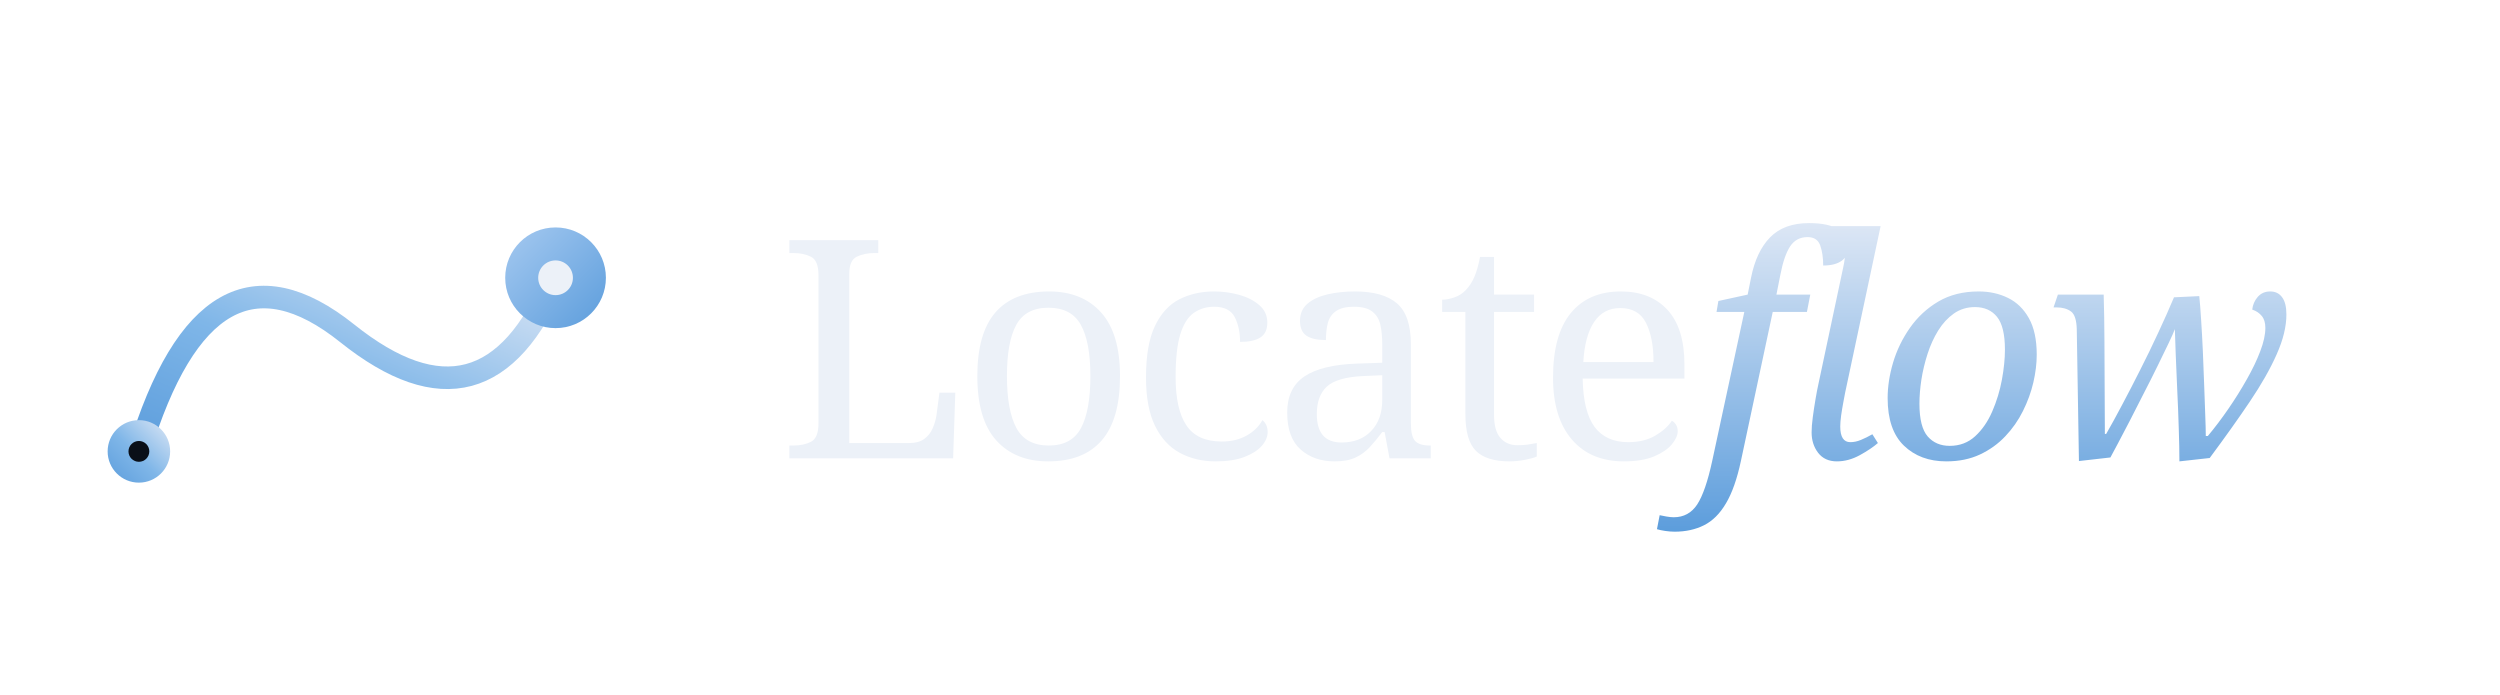
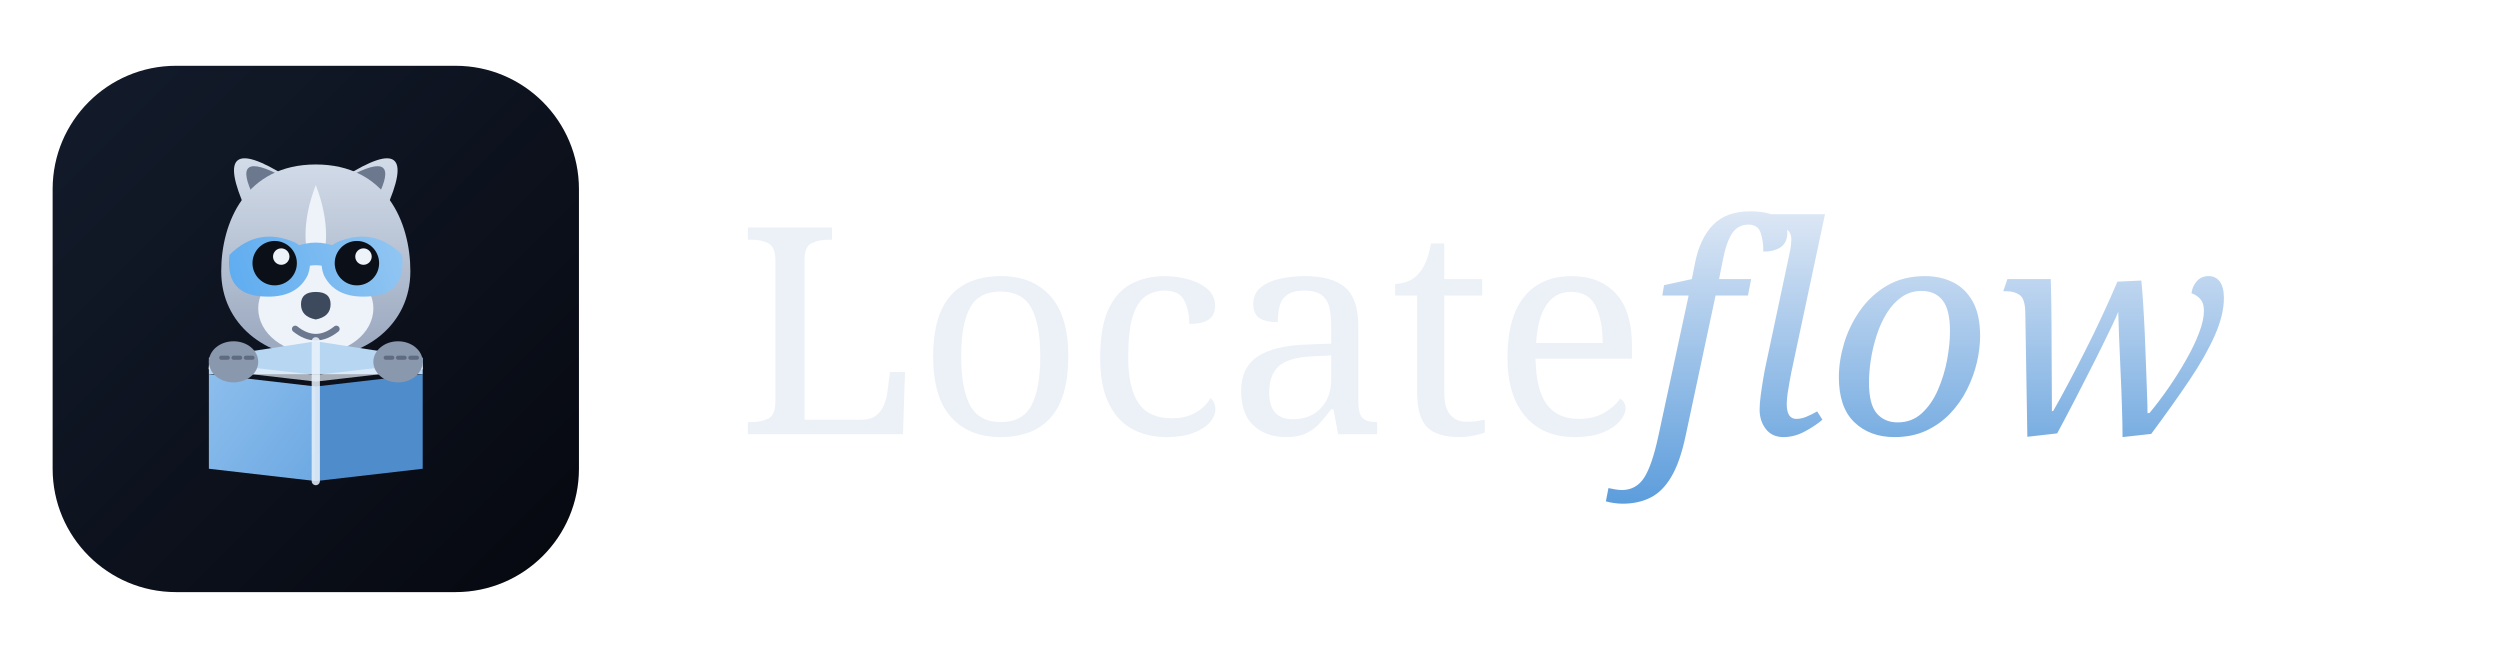
- <svg xmlns="http://www.w3.org/2000/svg" viewBox="0 0 360 100" fill="none" aria-hidden="true">
+ <svg xmlns="http://www.w3.org/2000/svg" viewBox="0 0 380 100" fill="none" aria-hidden="true">
+   <svg x="8" y="10" width="80" height="80" viewBox="0 0 64 64" fill="none">
+     <defs>
+       <linearGradient id="fv-bg" x1="0" y1="0" x2="64" y2="64" gradientUnits="userSpaceOnUse">
+         <stop offset="0%" stop-color="#131C2C" />
+         <stop offset="100%" stop-color="#06080F" />
+       </linearGradient>
+     </defs>
+     <rect width="64" height="64" rx="15" fill="url(#fv-bg)" />
+     <g transform="translate(7 5.5) scale(0.5)">
+       <defs>
+         <linearGradient id="ic-mask" x1="22" y1="44" x2="78" y2="26" gradientUnits="userSpaceOnUse">
+           <stop offset="0%" stop-color="#56A8F0" />
+           <stop offset="100%" stop-color="#9CCBF2" />
+         </linearGradient>
+         <linearGradient id="ic-fur" x1="50" y1="6" x2="50" y2="56" gradientUnits="userSpaceOnUse">
+           <stop offset="0%" stop-color="#D9E2EE" />
+           <stop offset="100%" stop-color="#9DAAC0" />
+         </linearGradient>
+         <linearGradient id="ic-box" x1="26" y1="56" x2="74" y2="92" gradientUnits="userSpaceOnUse">
+           <stop offset="0%" stop-color="#8FC0EE" />
+           <stop offset="100%" stop-color="#5C9DDC" />
+         </linearGradient>
+       </defs>
+       <path d="M33 24 Q24 4 43 16 Q40 22 33 24 Z" fill="url(#ic-fur)" />
+       <path d="M67 24 Q76 4 57 16 Q60 22 67 24 Z" fill="url(#ic-fur)" />
+       <path d="M35 21 Q29 9 42 16 Q39 19 35 21 Z" fill="#6B788E" />
+       <path d="M65 21 Q71 9 58 16 Q61 19 65 21 Z" fill="#6B788E" />
+       <path d="M50 13 C33 13 27 27 27 39 C27 52 38 60 50 60 C62 60 73 52 73 39 C73 27 67 13 50 13 Z" fill="url(#ic-fur)" />
+       <path d="M50 18 Q45 31 50 41 Q55 31 50 18 Z" fill="#EEF3FA" />
+       <ellipse cx="50" cy="48" rx="14" ry="11" fill="#EEF3FA" />
+       <g fill="url(#ic-mask)">
+         <path d="M29 35 Q36 28 45 32 Q50 35 48 40 Q45 46 36 45 Q28 44 29 35 Z" />
+         <path d="M71 35 Q64 28 55 32 Q50 35 52 40 Q55 46 64 45 Q72 44 71 35 Z" />
+         <path d="M45 33 Q50 31 55 33 L55 39 Q50 36 45 39 Z" />
+       </g>
+       <circle cx="40" cy="37" r="5.4" fill="#0B1018" />
+       <circle cx="60" cy="37" r="5.4" fill="#0B1018" />
+       <circle cx="41.6" cy="35.4" r="2" fill="#EEF3FA" />
+       <circle cx="61.6" cy="35.4" r="2" fill="#EEF3FA" />
+       <path d="M50 44 q-3.6 0 -3.6 3 q0 3 3.6 3.7 q3.6 -0.7 3.6 -3.7 q0 -3 -3.6 -3 z" fill="#3D4A5E" />
+       <path d="M45 53 q5 4 10 0" stroke="#6B788E" stroke-width="1.6" fill="none" stroke-linecap="round" />
+       <path d="M24 60 L50 56 L76 60 L76 64 L24 64 Z" fill="#B7D6F2" />
+       <path d="M24 64 L50 67 L50 90 L24 87 Z" fill="url(#ic-box)" />
+       <path d="M76 64 L50 67 L50 90 L76 87 Z" fill="#4E8CCB" />
+       <path d="M50 56 L50 90" stroke="#EAF2FB" stroke-width="2" stroke-linecap="round" opacity="0.85" />
+       <path d="M24 62 L50 65 L76 62" stroke="#EAF2FB" stroke-width="1.6" fill="none" opacity="0.7" />
+       <ellipse cx="30" cy="61" rx="6" ry="5" fill="#8A98AE" />
+       <ellipse cx="70" cy="61" rx="6" ry="5" fill="#8A98AE" />
+       <path d="M27 60 l1.6 0 M30 60 l1.6 0 M33 60 l1.6 0" stroke="#5E6B80" stroke-width="1" stroke-linecap="round" />
+       <path d="M67 60 l1.6 0 M70 60 l1.6 0 M73 60 l1.6 0" stroke="#5E6B80" stroke-width="1" stroke-linecap="round" />
+     </g>
+   </svg>
  <defs>
-     <linearGradient id="lf-foil" x1="0" y1="1" x2="1" y2="0">
-       <stop offset="0%" stop-color="#5C9DDC" />
-       <stop offset="45%" stop-color="#7FB6E8" />
-       <stop offset="100%" stop-color="#DDE7F5" />
-     </linearGradient>
-     <linearGradient id="lf-rose" x1="0" y1="0" x2="1" y2="1">
-       <stop offset="0%" stop-color="#A5C9F0" />
-       <stop offset="100%" stop-color="#5C9DDC" />
-     </linearGradient>
    <linearGradient id="lf-word-foil" x1="0" y1="0" x2="0" y2="1">
      <stop offset="0%" stop-color="#DDE7F5" />
      <stop offset="100%" stop-color="#5C9DDC" />
    </linearGradient>
  </defs>
-   <g>
-     <path d="M20 65 Q 30 32, 50 48 T 80 40" stroke="url(#lf-foil)" stroke-width="3.25" fill="none" stroke-linecap="round" />
-     <circle cx="20" cy="65" r="4.5" fill="url(#lf-foil)" />
-     <circle cx="20" cy="65" r="1.5" fill="#0A0F18" />
-     <circle cx="80" cy="40" r="7.25" fill="url(#lf-rose)" />
-     <circle cx="80" cy="40" r="2.5" fill="#ECF1F8" />
-   </g>
-   <text x="112" y="66" font-family="Fraunces, Georgia, serif" font-size="44" font-weight="400" letter-spacing="-0.025em" fill="#ECF1F8" font-variation-settings="'opsz' 96, 'SOFT' 40">Locate<tspan font-style="italic" font-weight="400" fill="url(#lf-word-foil)">flow</tspan>
+   <text x="112" y="66" font-family="Fraunces, Georgia, serif" font-size="44" font-weight="400" letter-spacing="0" fill="#ECF1F8" font-variation-settings="'opsz' 96, 'SOFT' 40">Locate<tspan font-style="italic" font-weight="400" fill="url(#lf-word-foil)">flow</tspan>
  </text>
</svg>
